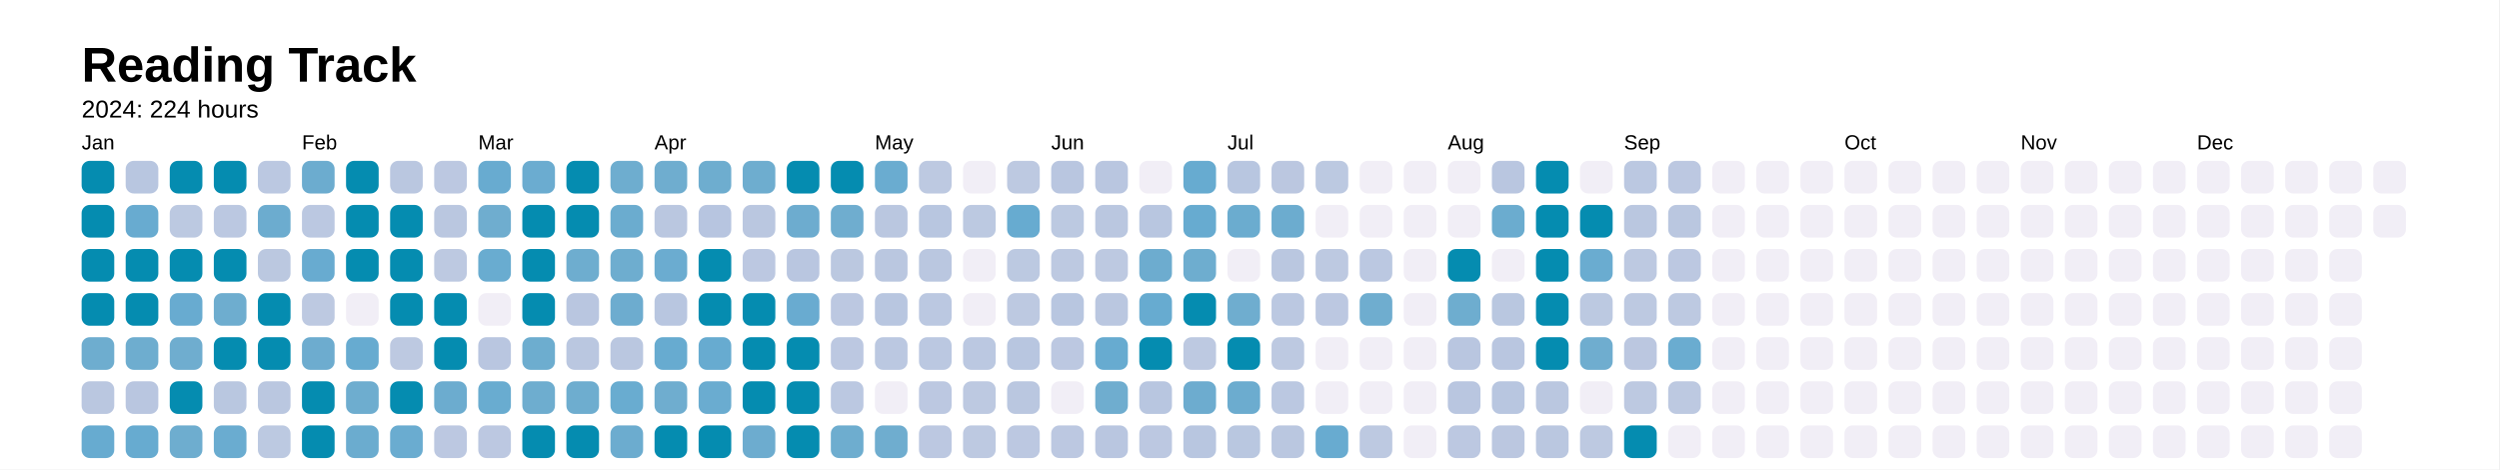
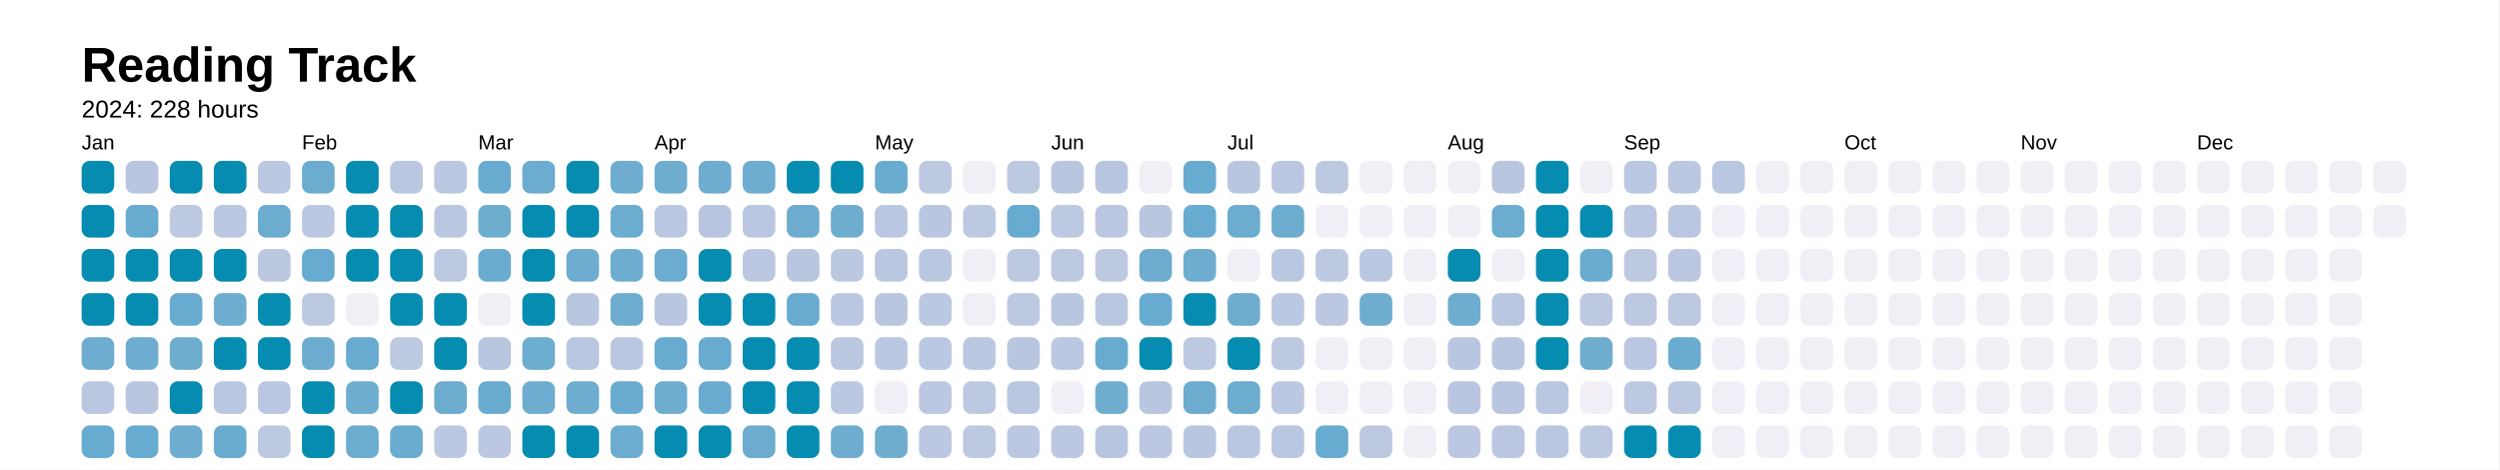
<svg xmlns="http://www.w3.org/2000/svg" baseProfile="full" height="57.5mm" version="1.1" viewBox="0,0,306.2,57.5" width="306.2mm">
  <defs />
  <rect fill="#FFFFFF" height="57.5" width="306.2" x="0" y="0" />
  <text fill="#000000" style="font-size:6px; font-family:Arial; font-weight:bold;" x="10" y="10">Reading Track</text>
-   <text fill="#000000" style="font-size:3px; font-family:Arial;" x="10" y="14.4">2024: 224 hours</text>
+   <text fill="#000000" style="font-size:3px; font-family:Arial;" x="10" y="14.4">2024: 228 hours</text>
  <text fill="#000000" style="font-size:2.5px; font-family:Arial" x="10" y="18.3">Jan</text>
  <rect fill="#058cb0" height="4" rx="1" ry="1" width="4" x="10" y="19.7" />
  <rect fill="#058cb0" height="4" rx="1" ry="1" width="4" x="10" y="25.1" />
  <rect fill="#058cb0" height="4" rx="1" ry="1" width="4" x="10" y="30.5" />
  <rect fill="#058cb0" height="4" rx="1" ry="1" width="4" x="10" y="35.9" />
  <rect fill="#6eadcf" height="4" rx="1" ry="1" width="4" x="10" y="41.3" />
  <rect fill="#bac7e0" height="4" rx="1" ry="1" width="4" x="10" y="46.7" />
  <rect fill="#67abd0" height="4" rx="1" ry="1" width="4" x="10" y="52.1" />
  <rect fill="#b8c6e0" height="4" rx="1" ry="1" width="4" x="15.4" y="19.7" />
  <rect fill="#68abd0" height="4" rx="1" ry="1" width="4" x="15.4" y="25.1" />
  <rect fill="#058cb0" height="4" rx="1" ry="1" width="4" x="15.4" y="30.5" />
  <rect fill="#058cb0" height="4" rx="1" ry="1" width="4" x="15.4" y="35.9" />
  <rect fill="#6eadcf" height="4" rx="1" ry="1" width="4" x="15.4" y="41.3" />
  <rect fill="#b9c6e0" height="4" rx="1" ry="1" width="4" x="15.4" y="46.7" />
  <rect fill="#67abd0" height="4" rx="1" ry="1" width="4" x="15.4" y="52.1" />
  <rect fill="#058cb0" height="4" rx="1" ry="1" width="4" x="20.8" y="19.7" />
  <rect fill="#bcc9e1" height="4" rx="1" ry="1" width="4" x="20.8" y="25.1" />
  <rect fill="#058cb0" height="4" rx="1" ry="1" width="4" x="20.8" y="30.5" />
  <rect fill="#68abd0" height="4" rx="1" ry="1" width="4" x="20.8" y="35.9" />
  <rect fill="#6fadcf" height="4" rx="1" ry="1" width="4" x="20.8" y="41.3" />
  <rect fill="#058cb0" height="4" rx="1" ry="1" width="4" x="20.8" y="46.7" />
  <rect fill="#6eadcf" height="4" rx="1" ry="1" width="4" x="20.8" y="52.1" />
  <rect fill="#058cb0" height="4" rx="1" ry="1" width="4" x="26.2" y="19.7" />
  <rect fill="#bbc8e1" height="4" rx="1" ry="1" width="4" x="26.2" y="25.1" />
  <rect fill="#058cb0" height="4" rx="1" ry="1" width="4" x="26.2" y="30.5" />
  <rect fill="#6eadcf" height="4" rx="1" ry="1" width="4" x="26.2" y="35.9" />
  <rect fill="#058cb0" height="4" rx="1" ry="1" width="4" x="26.2" y="41.3" />
  <rect fill="#b9c7e0" height="4" rx="1" ry="1" width="4" x="26.2" y="46.7" />
  <rect fill="#6aacd0" height="4" rx="1" ry="1" width="4" x="26.2" y="52.1" />
  <rect fill="#bbc8e1" height="4" rx="1" ry="1" width="4" x="31.6" y="19.7" />
  <rect fill="#6caccf" height="4" rx="1" ry="1" width="4" x="31.6" y="25.1" />
  <rect fill="#bbc8e0" height="4" rx="1" ry="1" width="4" x="31.6" y="30.5" />
  <rect fill="#058cb0" height="4" rx="1" ry="1" width="4" x="31.6" y="35.9" />
  <rect fill="#058cb0" height="4" rx="1" ry="1" width="4" x="31.6" y="41.3" />
  <rect fill="#bac7e0" height="4" rx="1" ry="1" width="4" x="31.6" y="46.7" />
  <rect fill="#bcc9e1" height="4" rx="1" ry="1" width="4" x="31.6" y="52.1" />
  <text fill="#000000" style="font-size:2.5px; font-family:Arial" x="37.0" y="18.3">Feb</text>
  <rect fill="#6caccf" height="4" rx="1" ry="1" width="4" x="37.0" y="19.7" />
  <rect fill="#bbc8e1" height="4" rx="1" ry="1" width="4" x="37.0" y="25.1" />
  <rect fill="#68abd0" height="4" rx="1" ry="1" width="4" x="37.0" y="30.5" />
  <rect fill="#bdc9e1" height="4" rx="1" ry="1" width="4" x="37.0" y="35.9" />
  <rect fill="#6daccf" height="4" rx="1" ry="1" width="4" x="37.0" y="41.3" />
  <rect fill="#058cb0" height="4" rx="1" ry="1" width="4" x="37.0" y="46.7" />
  <rect fill="#058cb0" height="4" rx="1" ry="1" width="4" x="37.0" y="52.1" />
  <rect fill="#058cb0" height="4" rx="1" ry="1" width="4" x="42.4" y="19.7" />
  <rect fill="#058cb0" height="4" rx="1" ry="1" width="4" x="42.4" y="25.1" />
  <rect fill="#058cb0" height="4" rx="1" ry="1" width="4" x="42.4" y="30.5" />
  <rect fill="#f1eef6" height="4" rx="1" ry="1" width="4" x="42.4" y="35.9" />
  <rect fill="#67abd0" height="4" rx="1" ry="1" width="4" x="42.4" y="41.3" />
  <rect fill="#6eadcf" height="4" rx="1" ry="1" width="4" x="42.4" y="46.7" />
  <rect fill="#6baccf" height="4" rx="1" ry="1" width="4" x="42.4" y="52.1" />
  <rect fill="#bac7e0" height="4" rx="1" ry="1" width="4" x="47.8" y="19.7" />
  <rect fill="#058cb0" height="4" rx="1" ry="1" width="4" x="47.8" y="25.1" />
  <rect fill="#058cb0" height="4" rx="1" ry="1" width="4" x="47.8" y="30.5" />
  <rect fill="#058cb0" height="4" rx="1" ry="1" width="4" x="47.8" y="35.9" />
  <rect fill="#bdc9e1" height="4" rx="1" ry="1" width="4" x="47.8" y="41.3" />
  <rect fill="#058cb0" height="4" rx="1" ry="1" width="4" x="47.8" y="46.7" />
  <rect fill="#6aacd0" height="4" rx="1" ry="1" width="4" x="47.8" y="52.1" />
  <rect fill="#bcc8e1" height="4" rx="1" ry="1" width="4" x="53.2" y="19.7" />
  <rect fill="#bac7e0" height="4" rx="1" ry="1" width="4" x="53.2" y="25.1" />
  <rect fill="#bdc9e1" height="4" rx="1" ry="1" width="4" x="53.2" y="30.5" />
  <rect fill="#058cb0" height="4" rx="1" ry="1" width="4" x="53.2" y="35.9" />
  <rect fill="#058cb0" height="4" rx="1" ry="1" width="4" x="53.2" y="41.3" />
  <rect fill="#6caccf" height="4" rx="1" ry="1" width="4" x="53.2" y="46.7" />
  <rect fill="#bcc8e1" height="4" rx="1" ry="1" width="4" x="53.2" y="52.1" />
  <text fill="#000000" style="font-size:2.5px; font-family:Arial" x="58.6" y="18.3">Mar</text>
  <rect fill="#68abd0" height="4" rx="1" ry="1" width="4" x="58.6" y="19.7" />
  <rect fill="#6fadcf" height="4" rx="1" ry="1" width="4" x="58.6" y="25.1" />
  <rect fill="#69acd0" height="4" rx="1" ry="1" width="4" x="58.6" y="30.5" />
  <rect fill="#f1eef6" height="4" rx="1" ry="1" width="4" x="58.6" y="35.9" />
  <rect fill="#b9c6e0" height="4" rx="1" ry="1" width="4" x="58.6" y="41.3" />
  <rect fill="#69acd0" height="4" rx="1" ry="1" width="4" x="58.6" y="46.7" />
  <rect fill="#bcc8e1" height="4" rx="1" ry="1" width="4" x="58.6" y="52.1" />
  <rect fill="#6bacd0" height="4" rx="1" ry="1" width="4" x="64" y="19.7" />
  <rect fill="#058cb0" height="4" rx="1" ry="1" width="4" x="64" y="25.1" />
  <rect fill="#058cb0" height="4" rx="1" ry="1" width="4" x="64" y="30.5" />
  <rect fill="#058cb0" height="4" rx="1" ry="1" width="4" x="64" y="35.9" />
  <rect fill="#6dadcf" height="4" rx="1" ry="1" width="4" x="64" y="41.3" />
  <rect fill="#6eadcf" height="4" rx="1" ry="1" width="4" x="64" y="46.7" />
  <rect fill="#058cb0" height="4" rx="1" ry="1" width="4" x="64" y="52.1" />
  <rect fill="#058cb0" height="4" rx="1" ry="1" width="4" x="69.4" y="19.7" />
  <rect fill="#058cb0" height="4" rx="1" ry="1" width="4" x="69.4" y="25.1" />
  <rect fill="#6eadcf" height="4" rx="1" ry="1" width="4" x="69.4" y="30.5" />
  <rect fill="#b9c6e0" height="4" rx="1" ry="1" width="4" x="69.4" y="35.9" />
  <rect fill="#bac7e0" height="4" rx="1" ry="1" width="4" x="69.4" y="41.3" />
  <rect fill="#6eadcf" height="4" rx="1" ry="1" width="4" x="69.4" y="46.7" />
  <rect fill="#058cb0" height="4" rx="1" ry="1" width="4" x="69.4" y="52.1" />
  <rect fill="#6eadcf" height="4" rx="1" ry="1" width="4" x="74.8" y="19.7" />
  <rect fill="#6baccf" height="4" rx="1" ry="1" width="4" x="74.8" y="25.1" />
  <rect fill="#6eadcf" height="4" rx="1" ry="1" width="4" x="74.8" y="30.5" />
  <rect fill="#6daccf" height="4" rx="1" ry="1" width="4" x="74.8" y="35.9" />
  <rect fill="#bac7e0" height="4" rx="1" ry="1" width="4" x="74.8" y="41.3" />
  <rect fill="#69acd0" height="4" rx="1" ry="1" width="4" x="74.8" y="46.7" />
  <rect fill="#6caccf" height="4" rx="1" ry="1" width="4" x="74.8" y="52.1" />
  <text fill="#000000" style="font-size:2.5px; font-family:Arial" x="80.2" y="18.3">Apr</text>
  <rect fill="#6fadcf" height="4" rx="1" ry="1" width="4" x="80.2" y="19.7" />
  <rect fill="#bac7e0" height="4" rx="1" ry="1" width="4" x="80.2" y="25.1" />
  <rect fill="#6bacd0" height="4" rx="1" ry="1" width="4" x="80.2" y="30.5" />
  <rect fill="#b8c6e0" height="4" rx="1" ry="1" width="4" x="80.2" y="35.9" />
  <rect fill="#67abd0" height="4" rx="1" ry="1" width="4" x="80.2" y="41.3" />
  <rect fill="#6fadcf" height="4" rx="1" ry="1" width="4" x="80.2" y="46.7" />
  <rect fill="#058cb0" height="4" rx="1" ry="1" width="4" x="80.2" y="52.1" />
  <rect fill="#6eadcf" height="4" rx="1" ry="1" width="4" x="85.6" y="19.7" />
  <rect fill="#b7c5e0" height="4" rx="1" ry="1" width="4" x="85.6" y="25.1" />
  <rect fill="#058cb0" height="4" rx="1" ry="1" width="4" x="85.6" y="30.5" />
  <rect fill="#058cb0" height="4" rx="1" ry="1" width="4" x="85.6" y="35.9" />
  <rect fill="#67abd0" height="4" rx="1" ry="1" width="4" x="85.6" y="41.3" />
  <rect fill="#6aacd0" height="4" rx="1" ry="1" width="4" x="85.6" y="46.7" />
  <rect fill="#058cb0" height="4" rx="1" ry="1" width="4" x="85.6" y="52.1" />
  <rect fill="#6eadcf" height="4" rx="1" ry="1" width="4" x="91" y="19.7" />
  <rect fill="#bac7e0" height="4" rx="1" ry="1" width="4" x="91" y="25.1" />
  <rect fill="#bcc8e1" height="4" rx="1" ry="1" width="4" x="91" y="30.5" />
  <rect fill="#058cb0" height="4" rx="1" ry="1" width="4" x="91" y="35.9" />
  <rect fill="#058cb0" height="4" rx="1" ry="1" width="4" x="91" y="41.3" />
  <rect fill="#058cb0" height="4" rx="1" ry="1" width="4" x="91" y="46.7" />
  <rect fill="#6daccf" height="4" rx="1" ry="1" width="4" x="91" y="52.1" />
  <rect fill="#058cb0" height="4" rx="1" ry="1" width="4" x="96.4" y="19.7" />
  <rect fill="#6daccf" height="4" rx="1" ry="1" width="4" x="96.4" y="25.1" />
  <rect fill="#b9c6e0" height="4" rx="1" ry="1" width="4" x="96.4" y="30.5" />
  <rect fill="#69abd0" height="4" rx="1" ry="1" width="4" x="96.4" y="35.9" />
  <rect fill="#058cb0" height="4" rx="1" ry="1" width="4" x="96.4" y="41.3" />
  <rect fill="#058cb0" height="4" rx="1" ry="1" width="4" x="96.4" y="46.7" />
  <rect fill="#058cb0" height="4" rx="1" ry="1" width="4" x="96.4" y="52.1" />
  <rect fill="#058cb0" height="4" rx="1" ry="1" width="4" x="101.8" y="19.7" />
  <rect fill="#6fadcf" height="4" rx="1" ry="1" width="4" x="101.8" y="25.1" />
  <rect fill="#bbc8e0" height="4" rx="1" ry="1" width="4" x="101.8" y="30.5" />
  <rect fill="#bcc8e1" height="4" rx="1" ry="1" width="4" x="101.8" y="35.9" />
  <rect fill="#bcc8e1" height="4" rx="1" ry="1" width="4" x="101.8" y="41.3" />
  <rect fill="#bbc8e1" height="4" rx="1" ry="1" width="4" x="101.8" y="46.7" />
  <rect fill="#6eadcf" height="4" rx="1" ry="1" width="4" x="101.8" y="52.1" />
  <text fill="#000000" style="font-size:2.5px; font-family:Arial" x="107.2" y="18.3">May</text>
  <rect fill="#6aacd0" height="4" rx="1" ry="1" width="4" x="107.2" y="19.7" />
  <rect fill="#bac7e0" height="4" rx="1" ry="1" width="4" x="107.2" y="25.1" />
  <rect fill="#bac7e0" height="4" rx="1" ry="1" width="4" x="107.2" y="30.5" />
  <rect fill="#b8c6e0" height="4" rx="1" ry="1" width="4" x="107.2" y="35.9" />
  <rect fill="#bbc8e1" height="4" rx="1" ry="1" width="4" x="107.2" y="41.3" />
  <rect fill="#f1eef6" height="4" rx="1" ry="1" width="4" x="107.2" y="46.7" />
  <rect fill="#6fadcf" height="4" rx="1" ry="1" width="4" x="107.2" y="52.1" />
  <rect fill="#bdc9e1" height="4" rx="1" ry="1" width="4" x="112.6" y="19.7" />
  <rect fill="#b8c6e0" height="4" rx="1" ry="1" width="4" x="112.6" y="25.1" />
  <rect fill="#bac7e0" height="4" rx="1" ry="1" width="4" x="112.6" y="30.5" />
  <rect fill="#bbc8e1" height="4" rx="1" ry="1" width="4" x="112.6" y="35.9" />
  <rect fill="#bbc8e1" height="4" rx="1" ry="1" width="4" x="112.6" y="41.3" />
  <rect fill="#bcc8e1" height="4" rx="1" ry="1" width="4" x="112.6" y="46.7" />
  <rect fill="#bcc8e1" height="4" rx="1" ry="1" width="4" x="112.6" y="52.1" />
  <rect fill="#f1eef6" height="4" rx="1" ry="1" width="4" x="118" y="19.7" />
  <rect fill="#bcc9e1" height="4" rx="1" ry="1" width="4" x="118" y="25.1" />
  <rect fill="#f1eef6" height="4" rx="1" ry="1" width="4" x="118" y="30.5" />
  <rect fill="#f1eef6" height="4" rx="1" ry="1" width="4" x="118" y="35.9" />
  <rect fill="#bbc8e1" height="4" rx="1" ry="1" width="4" x="118" y="41.3" />
  <rect fill="#bdc9e1" height="4" rx="1" ry="1" width="4" x="118" y="46.7" />
  <rect fill="#bdc9e1" height="4" rx="1" ry="1" width="4" x="118" y="52.1" />
  <rect fill="#bdc9e1" height="4" rx="1" ry="1" width="4" x="123.4" y="19.7" />
  <rect fill="#67abd0" height="4" rx="1" ry="1" width="4" x="123.4" y="25.1" />
  <rect fill="#bcc9e1" height="4" rx="1" ry="1" width="4" x="123.4" y="30.5" />
  <rect fill="#bdc9e1" height="4" rx="1" ry="1" width="4" x="123.4" y="35.9" />
  <rect fill="#b8c6e0" height="4" rx="1" ry="1" width="4" x="123.4" y="41.3" />
  <rect fill="#bac7e0" height="4" rx="1" ry="1" width="4" x="123.4" y="46.7" />
  <rect fill="#bcc8e1" height="4" rx="1" ry="1" width="4" x="123.4" y="52.1" />
  <text fill="#000000" style="font-size:2.5px; font-family:Arial" x="128.8" y="18.3">Jun</text>
  <rect fill="#b9c6e0" height="4" rx="1" ry="1" width="4" x="128.8" y="19.7" />
  <rect fill="#bcc9e1" height="4" rx="1" ry="1" width="4" x="128.8" y="25.1" />
  <rect fill="#bdc9e1" height="4" rx="1" ry="1" width="4" x="128.8" y="30.5" />
  <rect fill="#b8c6e0" height="4" rx="1" ry="1" width="4" x="128.8" y="35.9" />
  <rect fill="#bcc8e1" height="4" rx="1" ry="1" width="4" x="128.8" y="41.3" />
  <rect fill="#f1eef6" height="4" rx="1" ry="1" width="4" x="128.8" y="46.7" />
  <rect fill="#bcc8e1" height="4" rx="1" ry="1" width="4" x="128.8" y="52.1" />
  <rect fill="#b9c6e0" height="4" rx="1" ry="1" width="4" x="134.2" y="19.7" />
  <rect fill="#bac7e0" height="4" rx="1" ry="1" width="4" x="134.2" y="25.1" />
  <rect fill="#bdc9e1" height="4" rx="1" ry="1" width="4" x="134.2" y="30.5" />
  <rect fill="#bac7e0" height="4" rx="1" ry="1" width="4" x="134.2" y="35.9" />
  <rect fill="#67abd0" height="4" rx="1" ry="1" width="4" x="134.2" y="41.3" />
  <rect fill="#6fadcf" height="4" rx="1" ry="1" width="4" x="134.2" y="46.7" />
  <rect fill="#b9c6e0" height="4" rx="1" ry="1" width="4" x="134.2" y="52.1" />
  <rect fill="#f1eef6" height="4" rx="1" ry="1" width="4" x="139.6" y="19.7" />
  <rect fill="#b8c6e0" height="4" rx="1" ry="1" width="4" x="139.6" y="25.1" />
  <rect fill="#6daccf" height="4" rx="1" ry="1" width="4" x="139.6" y="30.5" />
  <rect fill="#67abd0" height="4" rx="1" ry="1" width="4" x="139.6" y="35.9" />
  <rect fill="#058cb0" height="4" rx="1" ry="1" width="4" x="139.6" y="41.3" />
  <rect fill="#b8c6e0" height="4" rx="1" ry="1" width="4" x="139.6" y="46.7" />
  <rect fill="#bcc8e1" height="4" rx="1" ry="1" width="4" x="139.6" y="52.1" />
  <rect fill="#67abd0" height="4" rx="1" ry="1" width="4" x="145" y="19.7" />
  <rect fill="#67abd0" height="4" rx="1" ry="1" width="4" x="145" y="25.1" />
  <rect fill="#6eadcf" height="4" rx="1" ry="1" width="4" x="145" y="30.5" />
  <rect fill="#058cb0" height="4" rx="1" ry="1" width="4" x="145" y="35.9" />
  <rect fill="#bdc9e1" height="4" rx="1" ry="1" width="4" x="145" y="41.3" />
  <rect fill="#6daccf" height="4" rx="1" ry="1" width="4" x="145" y="46.7" />
  <rect fill="#b8c6e0" height="4" rx="1" ry="1" width="4" x="145" y="52.1" />
  <text fill="#000000" style="font-size:2.5px; font-family:Arial" x="150.4" y="18.3">Jul</text>
  <rect fill="#b8c6e0" height="4" rx="1" ry="1" width="4" x="150.4" y="19.7" />
  <rect fill="#6baccf" height="4" rx="1" ry="1" width="4" x="150.4" y="25.1" />
  <rect fill="#f1eef6" height="4" rx="1" ry="1" width="4" x="150.4" y="30.5" />
  <rect fill="#6fadcf" height="4" rx="1" ry="1" width="4" x="150.4" y="35.9" />
  <rect fill="#058cb0" height="4" rx="1" ry="1" width="4" x="150.4" y="41.3" />
  <rect fill="#6caccf" height="4" rx="1" ry="1" width="4" x="150.4" y="46.7" />
  <rect fill="#b9c7e0" height="4" rx="1" ry="1" width="4" x="150.4" y="52.1" />
  <rect fill="#bbc7e0" height="4" rx="1" ry="1" width="4" x="155.8" y="19.7" />
  <rect fill="#6caccf" height="4" rx="1" ry="1" width="4" x="155.8" y="25.1" />
  <rect fill="#bac7e0" height="4" rx="1" ry="1" width="4" x="155.8" y="30.5" />
  <rect fill="#bbc8e1" height="4" rx="1" ry="1" width="4" x="155.8" y="35.9" />
  <rect fill="#bdc9e1" height="4" rx="1" ry="1" width="4" x="155.8" y="41.3" />
  <rect fill="#bbc8e1" height="4" rx="1" ry="1" width="4" x="155.8" y="46.7" />
  <rect fill="#bac7e0" height="4" rx="1" ry="1" width="4" x="155.8" y="52.1" />
  <rect fill="#bcc9e1" height="4" rx="1" ry="1" width="4" x="161.2" y="19.7" />
  <rect fill="#f1eef6" height="4" rx="1" ry="1" width="4" x="161.2" y="25.1" />
  <rect fill="#bdc9e1" height="4" rx="1" ry="1" width="4" x="161.2" y="30.5" />
  <rect fill="#bcc8e1" height="4" rx="1" ry="1" width="4" x="161.2" y="35.9" />
  <rect fill="#f1eef6" height="4" rx="1" ry="1" width="4" x="161.2" y="41.3" />
  <rect fill="#f1eef6" height="4" rx="1" ry="1" width="4" x="161.2" y="46.7" />
  <rect fill="#68abd0" height="4" rx="1" ry="1" width="4" x="161.2" y="52.1" />
  <rect fill="#f1eef6" height="4" rx="1" ry="1" width="4" x="166.6" y="19.7" />
  <rect fill="#f1eef6" height="4" rx="1" ry="1" width="4" x="166.6" y="25.1" />
  <rect fill="#bbc8e1" height="4" rx="1" ry="1" width="4" x="166.6" y="30.5" />
  <rect fill="#6fadcf" height="4" rx="1" ry="1" width="4" x="166.6" y="35.9" />
  <rect fill="#f1eef6" height="4" rx="1" ry="1" width="4" x="166.6" y="41.3" />
  <rect fill="#f1eef6" height="4" rx="1" ry="1" width="4" x="166.6" y="46.7" />
  <rect fill="#bdc9e1" height="4" rx="1" ry="1" width="4" x="166.6" y="52.1" />
  <rect fill="#f1eef6" height="4" rx="1" ry="1" width="4" x="172" y="19.7" />
  <rect fill="#f1eef6" height="4" rx="1" ry="1" width="4" x="172" y="25.1" />
  <rect fill="#f1eef6" height="4" rx="1" ry="1" width="4" x="172" y="30.5" />
  <rect fill="#f1eef6" height="4" rx="1" ry="1" width="4" x="172" y="35.9" />
  <rect fill="#f1eef6" height="4" rx="1" ry="1" width="4" x="172" y="41.3" />
  <rect fill="#f1eef6" height="4" rx="1" ry="1" width="4" x="172" y="46.7" />
  <rect fill="#f1eef6" height="4" rx="1" ry="1" width="4" x="172" y="52.1" />
  <text fill="#000000" style="font-size:2.5px; font-family:Arial" x="177.4" y="18.3">Aug</text>
  <rect fill="#f1eef6" height="4" rx="1" ry="1" width="4" x="177.4" y="19.7" />
  <rect fill="#f1eef6" height="4" rx="1" ry="1" width="4" x="177.4" y="25.1" />
  <rect fill="#058cb0" height="4" rx="1" ry="1" width="4" x="177.4" y="30.5" />
  <rect fill="#6eadcf" height="4" rx="1" ry="1" width="4" x="177.4" y="35.9" />
  <rect fill="#b9c6e0" height="4" rx="1" ry="1" width="4" x="177.4" y="41.3" />
  <rect fill="#b9c6e0" height="4" rx="1" ry="1" width="4" x="177.4" y="46.7" />
  <rect fill="#bcc8e1" height="4" rx="1" ry="1" width="4" x="177.4" y="52.1" />
  <rect fill="#b9c6e0" height="4" rx="1" ry="1" width="4" x="182.8" y="19.7" />
  <rect fill="#6baccf" height="4" rx="1" ry="1" width="4" x="182.8" y="25.1" />
  <rect fill="#f1eef6" height="4" rx="1" ry="1" width="4" x="182.8" y="30.5" />
  <rect fill="#b9c7e0" height="4" rx="1" ry="1" width="4" x="182.8" y="35.9" />
  <rect fill="#b9c6e0" height="4" rx="1" ry="1" width="4" x="182.8" y="41.3" />
  <rect fill="#b8c6e0" height="4" rx="1" ry="1" width="4" x="182.8" y="46.7" />
  <rect fill="#bbc7e0" height="4" rx="1" ry="1" width="4" x="182.8" y="52.1" />
  <rect fill="#058cb0" height="4" rx="1" ry="1" width="4" x="188.2" y="19.7" />
  <rect fill="#058cb0" height="4" rx="1" ry="1" width="4" x="188.2" y="25.1" />
  <rect fill="#058cb0" height="4" rx="1" ry="1" width="4" x="188.2" y="30.5" />
  <rect fill="#058cb0" height="4" rx="1" ry="1" width="4" x="188.2" y="35.9" />
  <rect fill="#058cb0" height="4" rx="1" ry="1" width="4" x="188.2" y="41.3" />
  <rect fill="#bac7e0" height="4" rx="1" ry="1" width="4" x="188.2" y="46.7" />
  <rect fill="#bac7e0" height="4" rx="1" ry="1" width="4" x="188.2" y="52.1" />
  <rect fill="#f1eef6" height="4" rx="1" ry="1" width="4" x="193.6" y="19.7" />
  <rect fill="#058cb0" height="4" rx="1" ry="1" width="4" x="193.6" y="25.1" />
  <rect fill="#6aacd0" height="4" rx="1" ry="1" width="4" x="193.6" y="30.5" />
  <rect fill="#bcc9e1" height="4" rx="1" ry="1" width="4" x="193.6" y="35.9" />
  <rect fill="#6fadcf" height="4" rx="1" ry="1" width="4" x="193.6" y="41.3" />
  <rect fill="#f1eef6" height="4" rx="1" ry="1" width="4" x="193.6" y="46.7" />
  <rect fill="#bdc9e1" height="4" rx="1" ry="1" width="4" x="193.6" y="52.1" />
  <text fill="#000000" style="font-size:2.5px; font-family:Arial" x="199" y="18.3">Sep</text>
  <rect fill="#bbc8e1" height="4" rx="1" ry="1" width="4" x="199" y="19.7" />
  <rect fill="#bac7e0" height="4" rx="1" ry="1" width="4" x="199" y="25.1" />
  <rect fill="#bdc9e1" height="4" rx="1" ry="1" width="4" x="199" y="30.5" />
  <rect fill="#bdc9e1" height="4" rx="1" ry="1" width="4" x="199" y="35.9" />
  <rect fill="#bbc7e0" height="4" rx="1" ry="1" width="4" x="199" y="41.3" />
  <rect fill="#bdc9e1" height="4" rx="1" ry="1" width="4" x="199" y="46.7" />
  <rect fill="#058cb0" height="4" rx="1" ry="1" width="4" x="199" y="52.1" />
  <rect fill="#bcc8e1" height="4" rx="1" ry="1" width="4" x="204.4" y="19.7" />
  <rect fill="#bac7e0" height="4" rx="1" ry="1" width="4" x="204.4" y="25.1" />
  <rect fill="#bcc8e1" height="4" rx="1" ry="1" width="4" x="204.4" y="30.5" />
  <rect fill="#bdc9e1" height="4" rx="1" ry="1" width="4" x="204.4" y="35.9" />
  <rect fill="#6aacd0" height="4" rx="1" ry="1" width="4" x="204.4" y="41.3" />
-   <rect fill="#bdc9e1" height="4" rx="1" ry="1" width="4" x="204.4" y="46.7" />
-   <rect fill="#f1eef6" height="4" rx="1" ry="1" width="4" x="204.4" y="52.1" />
-   <rect fill="#f1eef6" height="4" rx="1" ry="1" width="4" x="209.8" y="19.7" />
+   <rect fill="#bcc9e1" height="4" rx="1" ry="1" width="4" x="204.4" y="46.7" />
+   <rect fill="#058cb0" height="4" rx="1" ry="1" width="4" x="204.4" y="52.1" />
+   <rect fill="#b9c7e0" height="4" rx="1" ry="1" width="4" x="209.8" y="19.7" />
  <rect fill="#f1eef6" height="4" rx="1" ry="1" width="4" x="209.8" y="25.1" />
  <rect fill="#f1eef6" height="4" rx="1" ry="1" width="4" x="209.8" y="30.5" />
  <rect fill="#f1eef6" height="4" rx="1" ry="1" width="4" x="209.8" y="35.9" />
  <rect fill="#f1eef6" height="4" rx="1" ry="1" width="4" x="209.8" y="41.3" />
  <rect fill="#f1eef6" height="4" rx="1" ry="1" width="4" x="209.8" y="46.7" />
  <rect fill="#f1eef6" height="4" rx="1" ry="1" width="4" x="209.8" y="52.1" />
  <rect fill="#f1eef6" height="4" rx="1" ry="1" width="4" x="215.2" y="19.7" />
  <rect fill="#f1eef6" height="4" rx="1" ry="1" width="4" x="215.2" y="25.1" />
  <rect fill="#f1eef6" height="4" rx="1" ry="1" width="4" x="215.2" y="30.5" />
  <rect fill="#f1eef6" height="4" rx="1" ry="1" width="4" x="215.2" y="35.9" />
  <rect fill="#f1eef6" height="4" rx="1" ry="1" width="4" x="215.2" y="41.3" />
  <rect fill="#f1eef6" height="4" rx="1" ry="1" width="4" x="215.2" y="46.7" />
  <rect fill="#f1eef6" height="4" rx="1" ry="1" width="4" x="215.2" y="52.1" />
  <rect fill="#f1eef6" height="4" rx="1" ry="1" width="4" x="220.6" y="19.7" />
  <rect fill="#f1eef6" height="4" rx="1" ry="1" width="4" x="220.6" y="25.1" />
  <rect fill="#f1eef6" height="4" rx="1" ry="1" width="4" x="220.6" y="30.5" />
  <rect fill="#f1eef6" height="4" rx="1" ry="1" width="4" x="220.6" y="35.9" />
  <rect fill="#f1eef6" height="4" rx="1" ry="1" width="4" x="220.6" y="41.3" />
  <rect fill="#f1eef6" height="4" rx="1" ry="1" width="4" x="220.6" y="46.7" />
  <rect fill="#f1eef6" height="4" rx="1" ry="1" width="4" x="220.6" y="52.1" />
  <text fill="#000000" style="font-size:2.5px; font-family:Arial" x="226" y="18.3">Oct</text>
  <rect fill="#f1eef6" height="4" rx="1" ry="1" width="4" x="226" y="19.7" />
  <rect fill="#f1eef6" height="4" rx="1" ry="1" width="4" x="226" y="25.1" />
  <rect fill="#f1eef6" height="4" rx="1" ry="1" width="4" x="226" y="30.5" />
  <rect fill="#f1eef6" height="4" rx="1" ry="1" width="4" x="226" y="35.9" />
  <rect fill="#f1eef6" height="4" rx="1" ry="1" width="4" x="226" y="41.3" />
  <rect fill="#f1eef6" height="4" rx="1" ry="1" width="4" x="226" y="46.7" />
  <rect fill="#f1eef6" height="4" rx="1" ry="1" width="4" x="226" y="52.1" />
  <rect fill="#f1eef6" height="4" rx="1" ry="1" width="4" x="231.4" y="19.7" />
  <rect fill="#f1eef6" height="4" rx="1" ry="1" width="4" x="231.4" y="25.1" />
  <rect fill="#f1eef6" height="4" rx="1" ry="1" width="4" x="231.4" y="30.5" />
  <rect fill="#f1eef6" height="4" rx="1" ry="1" width="4" x="231.4" y="35.9" />
  <rect fill="#f1eef6" height="4" rx="1" ry="1" width="4" x="231.4" y="41.3" />
  <rect fill="#f1eef6" height="4" rx="1" ry="1" width="4" x="231.4" y="46.7" />
  <rect fill="#f1eef6" height="4" rx="1" ry="1" width="4" x="231.4" y="52.1" />
  <rect fill="#f1eef6" height="4" rx="1" ry="1" width="4" x="236.8" y="19.7" />
  <rect fill="#f1eef6" height="4" rx="1" ry="1" width="4" x="236.8" y="25.1" />
  <rect fill="#f1eef6" height="4" rx="1" ry="1" width="4" x="236.8" y="30.5" />
  <rect fill="#f1eef6" height="4" rx="1" ry="1" width="4" x="236.8" y="35.9" />
  <rect fill="#f1eef6" height="4" rx="1" ry="1" width="4" x="236.8" y="41.3" />
  <rect fill="#f1eef6" height="4" rx="1" ry="1" width="4" x="236.8" y="46.7" />
  <rect fill="#f1eef6" height="4" rx="1" ry="1" width="4" x="236.8" y="52.1" />
  <rect fill="#f1eef6" height="4" rx="1" ry="1" width="4" x="242.2" y="19.7" />
  <rect fill="#f1eef6" height="4" rx="1" ry="1" width="4" x="242.2" y="25.1" />
  <rect fill="#f1eef6" height="4" rx="1" ry="1" width="4" x="242.2" y="30.5" />
  <rect fill="#f1eef6" height="4" rx="1" ry="1" width="4" x="242.2" y="35.9" />
  <rect fill="#f1eef6" height="4" rx="1" ry="1" width="4" x="242.2" y="41.3" />
  <rect fill="#f1eef6" height="4" rx="1" ry="1" width="4" x="242.2" y="46.7" />
  <rect fill="#f1eef6" height="4" rx="1" ry="1" width="4" x="242.2" y="52.1" />
  <text fill="#000000" style="font-size:2.5px; font-family:Arial" x="247.6" y="18.3">Nov</text>
  <rect fill="#f1eef6" height="4" rx="1" ry="1" width="4" x="247.6" y="19.7" />
  <rect fill="#f1eef6" height="4" rx="1" ry="1" width="4" x="247.6" y="25.1" />
  <rect fill="#f1eef6" height="4" rx="1" ry="1" width="4" x="247.6" y="30.5" />
  <rect fill="#f1eef6" height="4" rx="1" ry="1" width="4" x="247.6" y="35.9" />
  <rect fill="#f1eef6" height="4" rx="1" ry="1" width="4" x="247.6" y="41.3" />
  <rect fill="#f1eef6" height="4" rx="1" ry="1" width="4" x="247.6" y="46.7" />
  <rect fill="#f1eef6" height="4" rx="1" ry="1" width="4" x="247.6" y="52.1" />
  <rect fill="#f1eef6" height="4" rx="1" ry="1" width="4" x="253" y="19.7" />
  <rect fill="#f1eef6" height="4" rx="1" ry="1" width="4" x="253" y="25.1" />
  <rect fill="#f1eef6" height="4" rx="1" ry="1" width="4" x="253" y="30.5" />
  <rect fill="#f1eef6" height="4" rx="1" ry="1" width="4" x="253" y="35.9" />
  <rect fill="#f1eef6" height="4" rx="1" ry="1" width="4" x="253" y="41.3" />
  <rect fill="#f1eef6" height="4" rx="1" ry="1" width="4" x="253" y="46.7" />
  <rect fill="#f1eef6" height="4" rx="1" ry="1" width="4" x="253" y="52.1" />
  <rect fill="#f1eef6" height="4" rx="1" ry="1" width="4" x="258.4" y="19.7" />
  <rect fill="#f1eef6" height="4" rx="1" ry="1" width="4" x="258.4" y="25.1" />
  <rect fill="#f1eef6" height="4" rx="1" ry="1" width="4" x="258.4" y="30.5" />
  <rect fill="#f1eef6" height="4" rx="1" ry="1" width="4" x="258.4" y="35.9" />
  <rect fill="#f1eef6" height="4" rx="1" ry="1" width="4" x="258.4" y="41.3" />
  <rect fill="#f1eef6" height="4" rx="1" ry="1" width="4" x="258.4" y="46.7" />
  <rect fill="#f1eef6" height="4" rx="1" ry="1" width="4" x="258.4" y="52.1" />
  <rect fill="#f1eef6" height="4" rx="1" ry="1" width="4" x="263.8" y="19.7" />
  <rect fill="#f1eef6" height="4" rx="1" ry="1" width="4" x="263.8" y="25.1" />
  <rect fill="#f1eef6" height="4" rx="1" ry="1" width="4" x="263.8" y="30.5" />
  <rect fill="#f1eef6" height="4" rx="1" ry="1" width="4" x="263.8" y="35.9" />
  <rect fill="#f1eef6" height="4" rx="1" ry="1" width="4" x="263.8" y="41.3" />
  <rect fill="#f1eef6" height="4" rx="1" ry="1" width="4" x="263.8" y="46.7" />
  <rect fill="#f1eef6" height="4" rx="1" ry="1" width="4" x="263.8" y="52.1" />
  <text fill="#000000" style="font-size:2.5px; font-family:Arial" x="269.2" y="18.3">Dec</text>
  <rect fill="#f1eef6" height="4" rx="1" ry="1" width="4" x="269.2" y="19.7" />
  <rect fill="#f1eef6" height="4" rx="1" ry="1" width="4" x="269.2" y="25.1" />
  <rect fill="#f1eef6" height="4" rx="1" ry="1" width="4" x="269.2" y="30.5" />
  <rect fill="#f1eef6" height="4" rx="1" ry="1" width="4" x="269.2" y="35.9" />
  <rect fill="#f1eef6" height="4" rx="1" ry="1" width="4" x="269.2" y="41.3" />
  <rect fill="#f1eef6" height="4" rx="1" ry="1" width="4" x="269.2" y="46.7" />
  <rect fill="#f1eef6" height="4" rx="1" ry="1" width="4" x="269.2" y="52.1" />
  <rect fill="#f1eef6" height="4" rx="1" ry="1" width="4" x="274.6" y="19.7" />
  <rect fill="#f1eef6" height="4" rx="1" ry="1" width="4" x="274.6" y="25.1" />
  <rect fill="#f1eef6" height="4" rx="1" ry="1" width="4" x="274.6" y="30.5" />
  <rect fill="#f1eef6" height="4" rx="1" ry="1" width="4" x="274.6" y="35.9" />
  <rect fill="#f1eef6" height="4" rx="1" ry="1" width="4" x="274.6" y="41.3" />
  <rect fill="#f1eef6" height="4" rx="1" ry="1" width="4" x="274.6" y="46.7" />
  <rect fill="#f1eef6" height="4" rx="1" ry="1" width="4" x="274.6" y="52.1" />
  <rect fill="#f1eef6" height="4" rx="1" ry="1" width="4" x="280" y="19.7" />
  <rect fill="#f1eef6" height="4" rx="1" ry="1" width="4" x="280" y="25.1" />
  <rect fill="#f1eef6" height="4" rx="1" ry="1" width="4" x="280" y="30.5" />
  <rect fill="#f1eef6" height="4" rx="1" ry="1" width="4" x="280" y="35.9" />
  <rect fill="#f1eef6" height="4" rx="1" ry="1" width="4" x="280" y="41.3" />
  <rect fill="#f1eef6" height="4" rx="1" ry="1" width="4" x="280" y="46.7" />
  <rect fill="#f1eef6" height="4" rx="1" ry="1" width="4" x="280" y="52.1" />
  <rect fill="#f1eef6" height="4" rx="1" ry="1" width="4" x="285.4" y="19.7" />
  <rect fill="#f1eef6" height="4" rx="1" ry="1" width="4" x="285.4" y="25.1" />
  <rect fill="#f1eef6" height="4" rx="1" ry="1" width="4" x="285.4" y="30.5" />
  <rect fill="#f1eef6" height="4" rx="1" ry="1" width="4" x="285.4" y="35.9" />
  <rect fill="#f1eef6" height="4" rx="1" ry="1" width="4" x="285.4" y="41.3" />
  <rect fill="#f1eef6" height="4" rx="1" ry="1" width="4" x="285.4" y="46.7" />
  <rect fill="#f1eef6" height="4" rx="1" ry="1" width="4" x="285.4" y="52.1" />
  <rect fill="#f1eef6" height="4" rx="1" ry="1" width="4" x="290.8" y="19.7" />
  <rect fill="#f1eef6" height="4" rx="1" ry="1" width="4" x="290.8" y="25.1" />
</svg>
